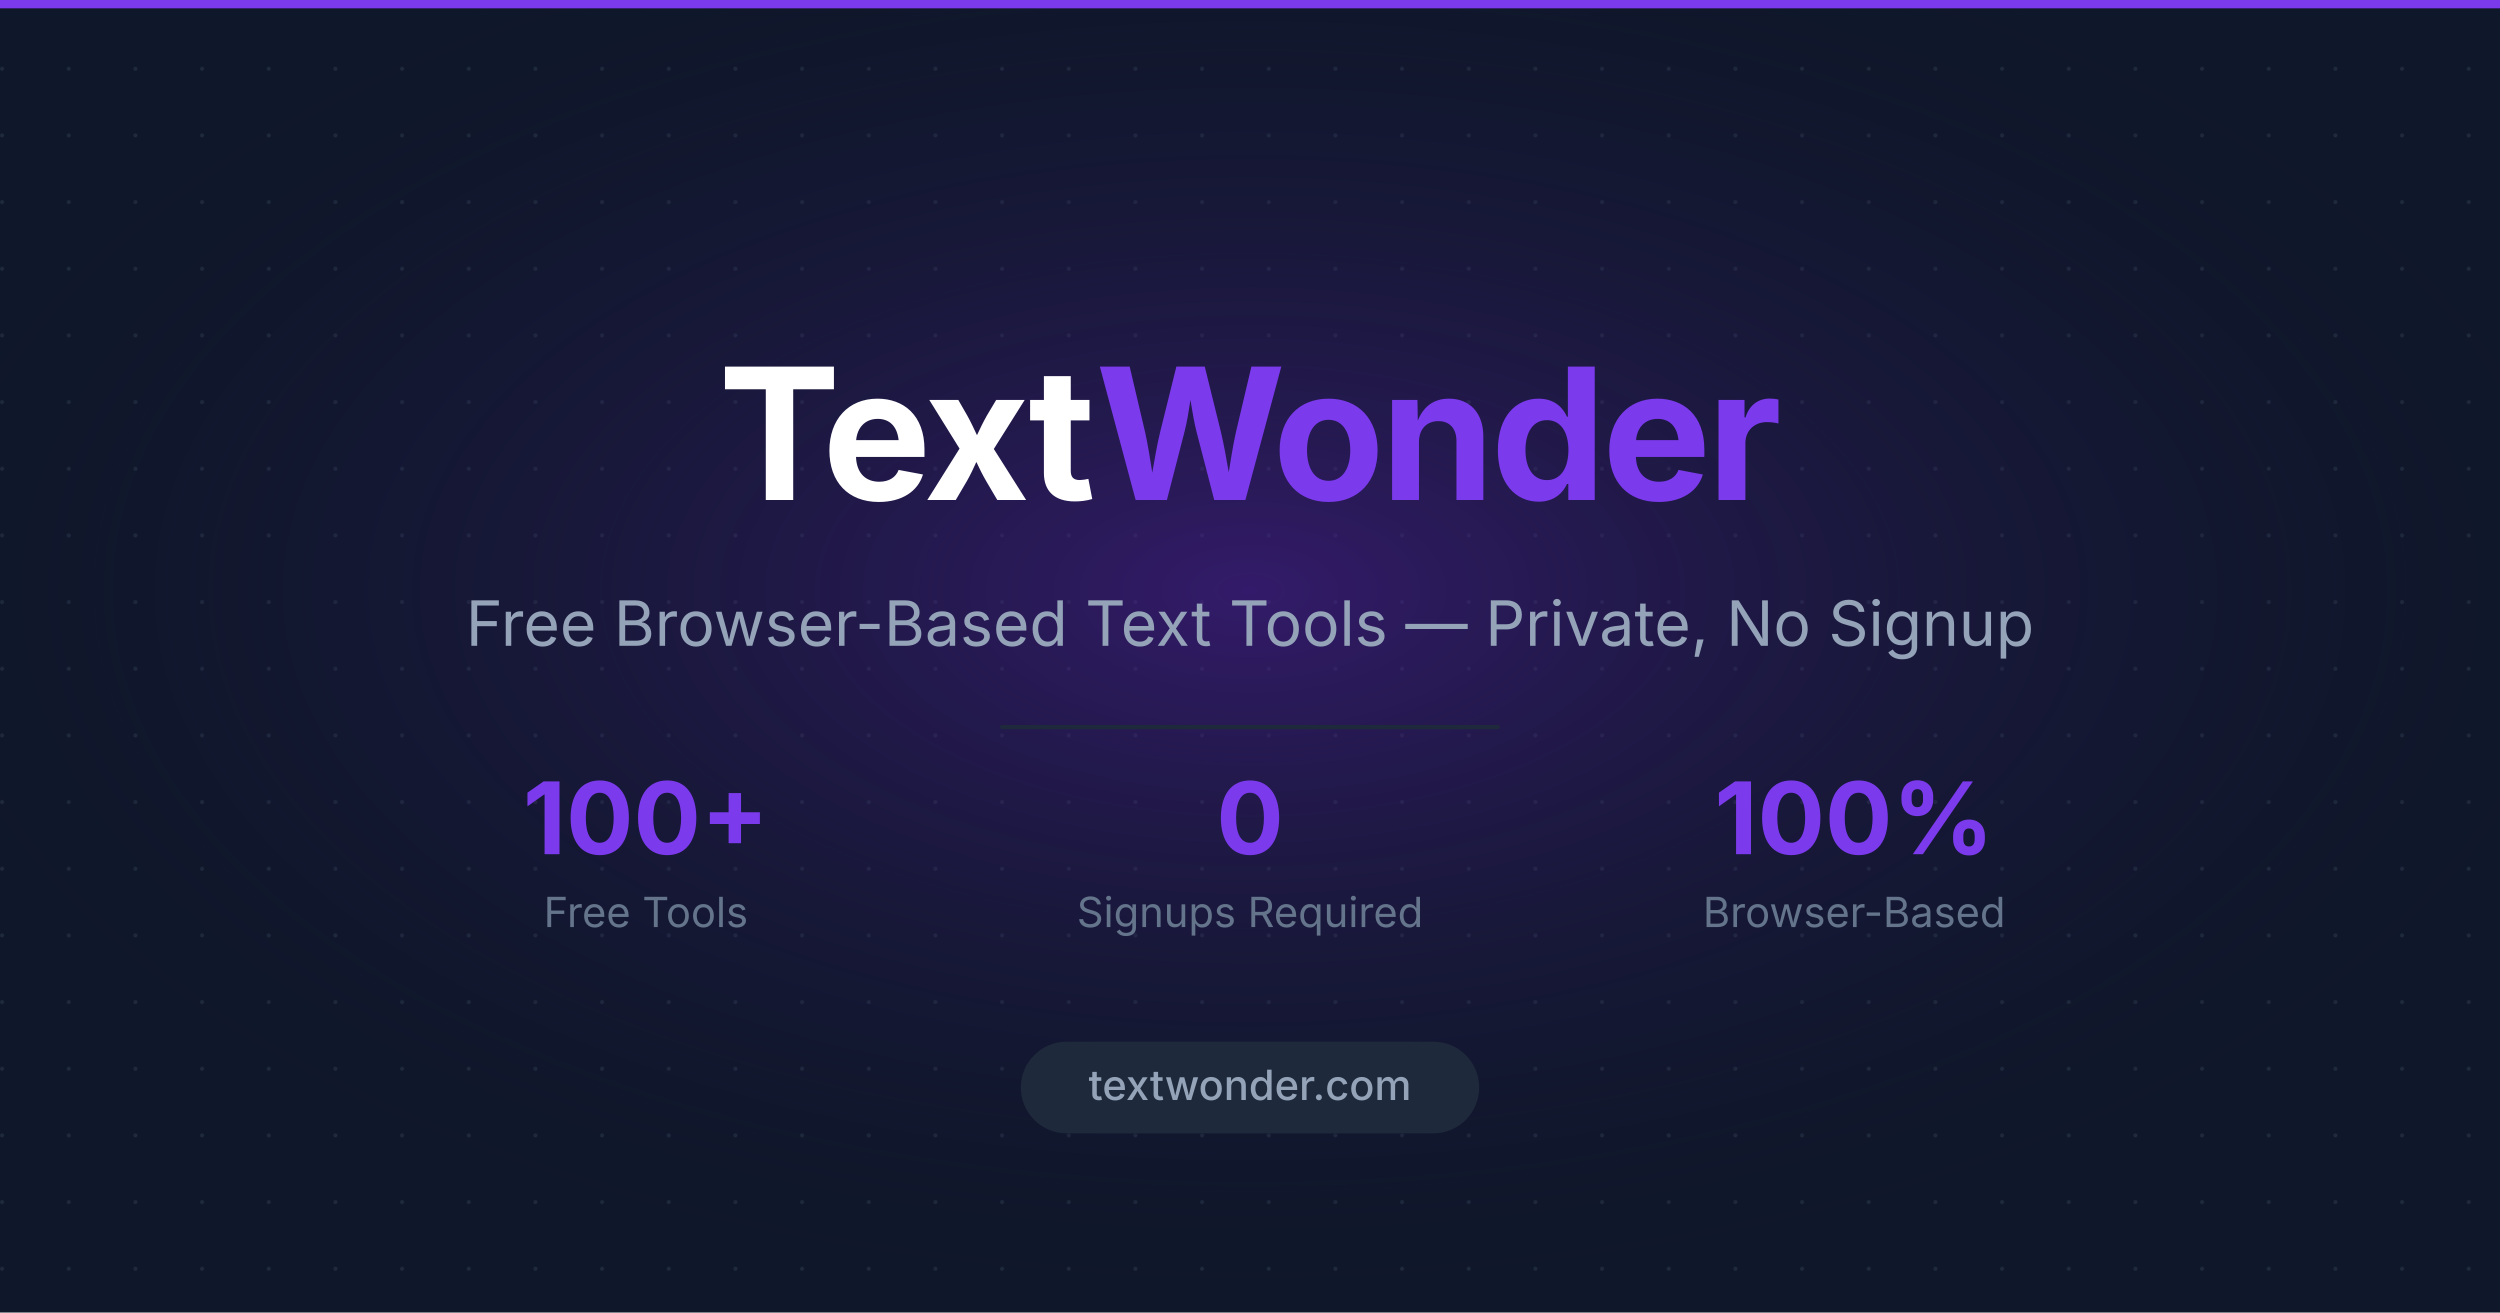
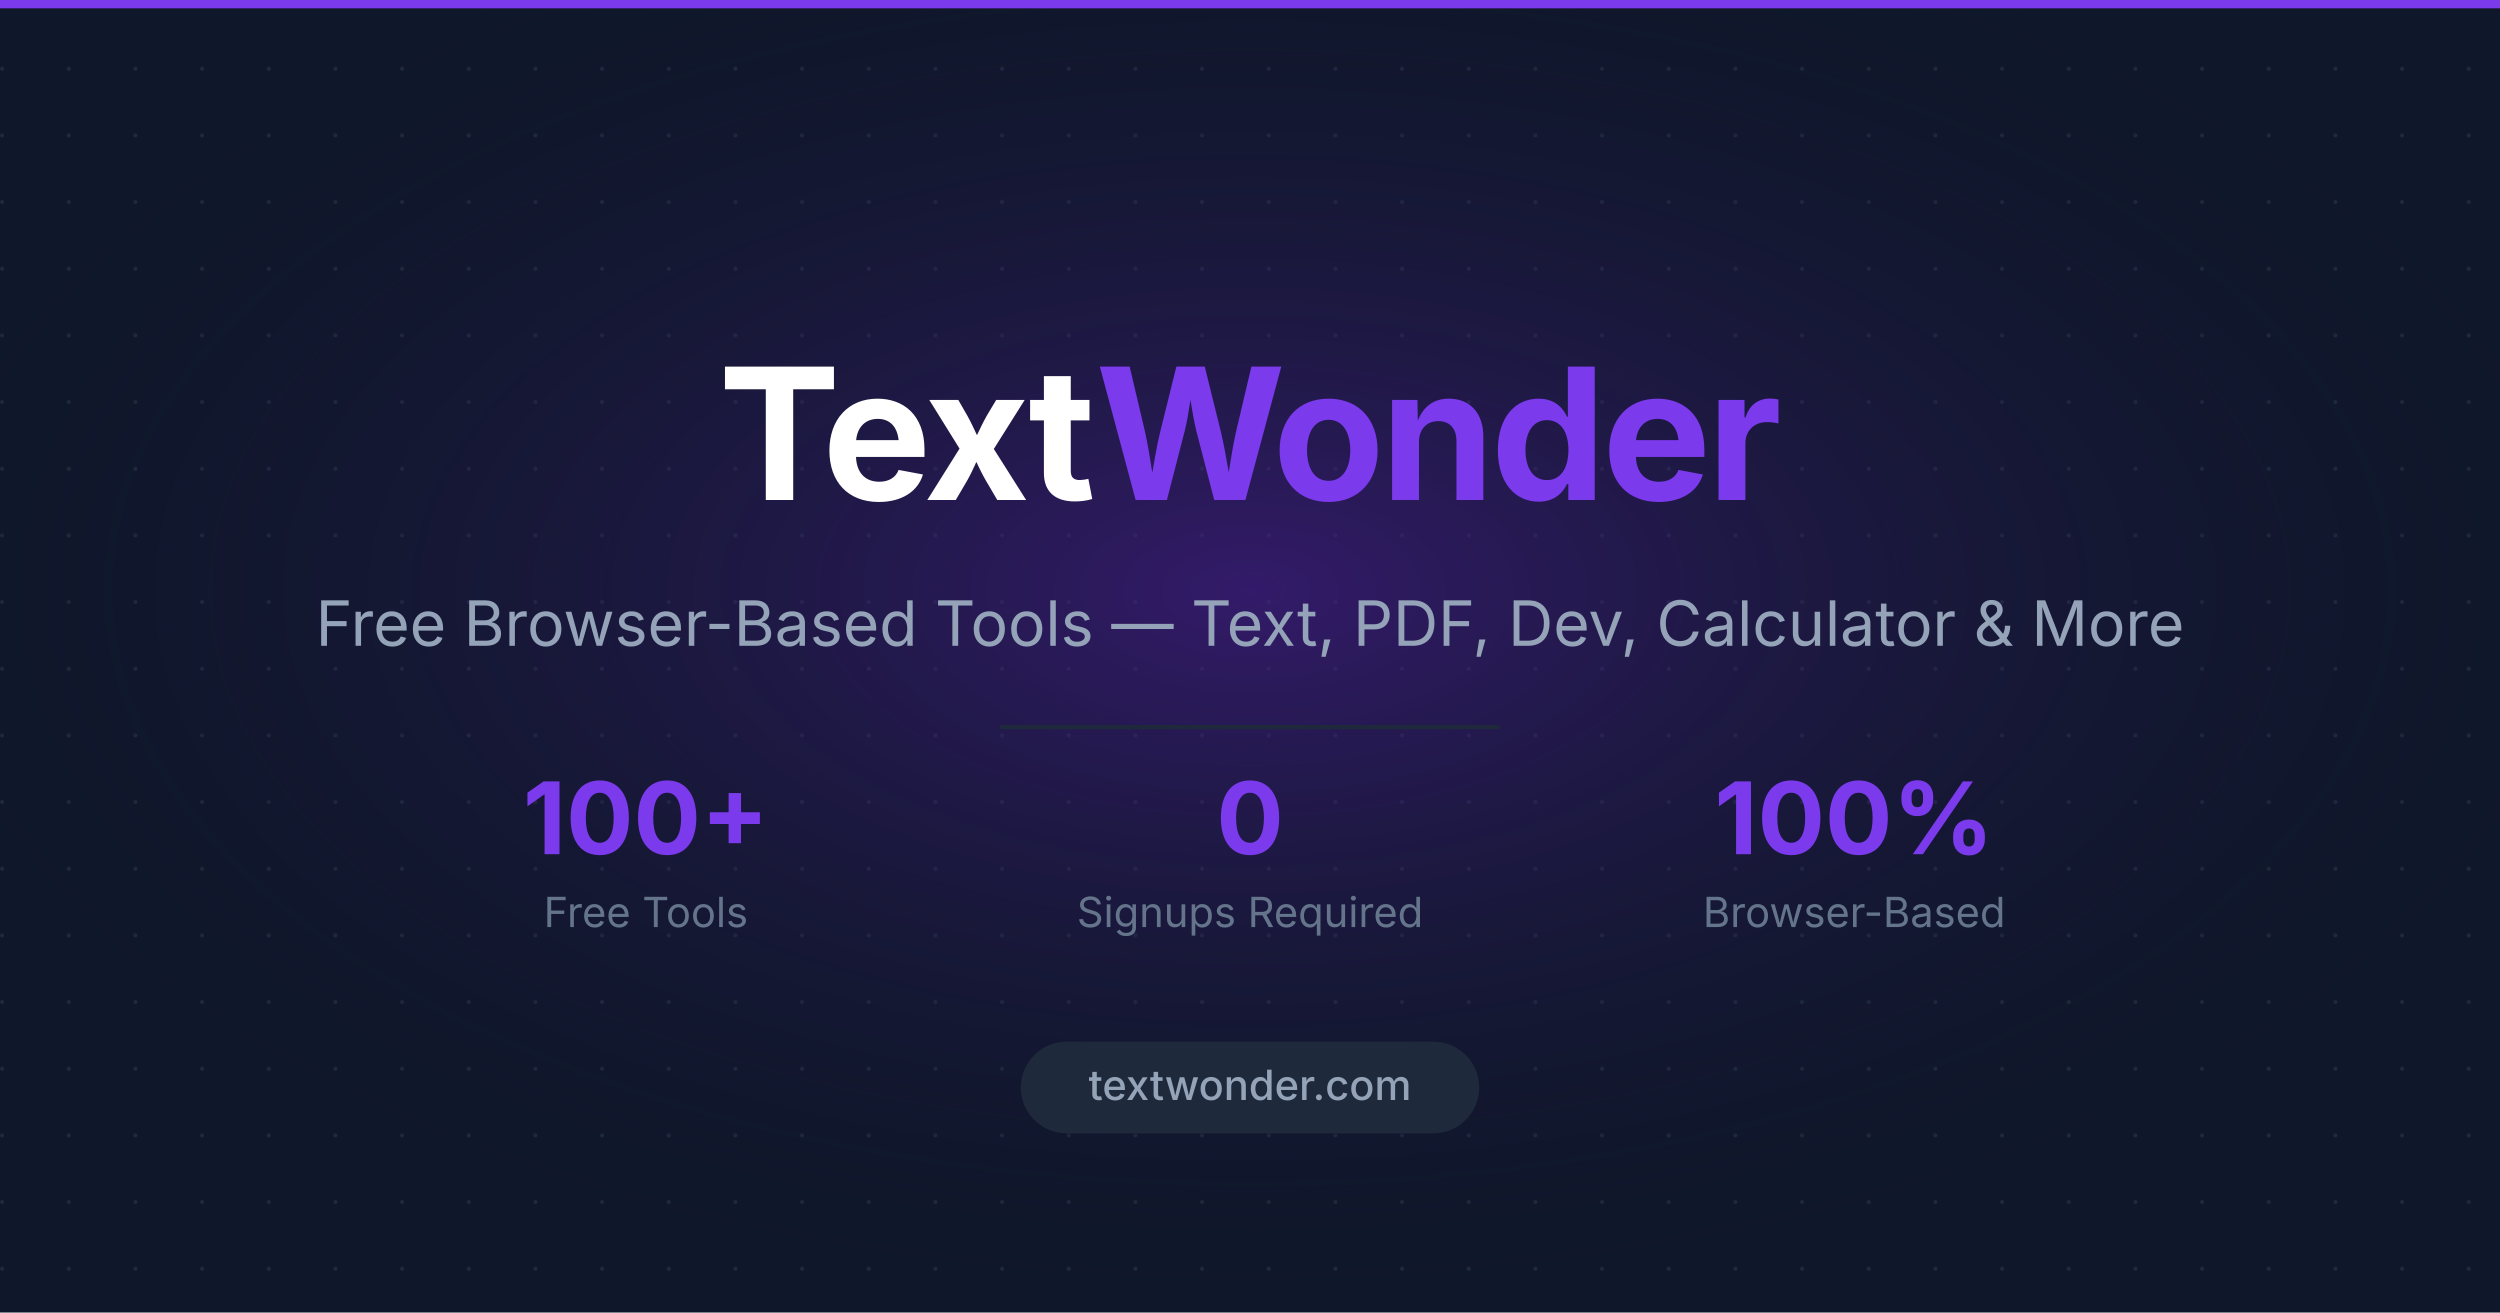
<svg xmlns="http://www.w3.org/2000/svg" width="1200" height="630" viewBox="0 0 1200 630">
  <defs>
    <radialGradient id="glow" cx="50%" cy="45%" r="55%">
      <stop offset="0%" stop-color="#4c1d95" stop-opacity="0.6" />
      <stop offset="100%" stop-color="#0f172a" stop-opacity="0" />
    </radialGradient>
    <pattern id="dots" x="0" y="0" width="32" height="32" patternUnits="userSpaceOnUse">
      <circle cx="1" cy="1" r="1" fill="#1e293b" />
    </pattern>
  </defs>
  <rect width="1200" height="630" fill="#0f172a" />
  <rect width="1200" height="630" fill="url(#dots)" />
  <rect width="1200" height="630" fill="url(#glow)" />
  <rect x="0" y="0" width="1200" height="4" fill="#7c3aed" />
  <text x="600" y="240" font-family="system-ui,-apple-system,sans-serif" font-size="88" font-weight="700" text-anchor="middle" fill="#ffffff" letter-spacing="-2">Text<tspan fill="#7c3aed">Wonder</tspan>
  </text>
-   <text x="600" y="310" font-family="system-ui,-apple-system,sans-serif" font-size="30" font-weight="400" text-anchor="middle" fill="#94a3b8">Free Browser-Based Text Tools — Private, No Signup</text>
+   <text x="600" y="310" font-family="system-ui,-apple-system,sans-serif" font-size="30" font-weight="400" text-anchor="middle" fill="#94a3b8">Free Browser-Based Tools — Text, PDF, Dev, Calculator &amp; More</text>
  <rect x="480" y="348" width="240" height="2" fill="#1e293b" rx="1" />
  <text x="310" y="410" font-family="system-ui,-apple-system,sans-serif" font-size="48" font-weight="700" text-anchor="middle" fill="#7c3aed">100+</text>
  <text x="310" y="445" font-family="system-ui,-apple-system,sans-serif" font-size="20" text-anchor="middle" fill="#64748b">Free Tools</text>
  <text x="600" y="410" font-family="system-ui,-apple-system,sans-serif" font-size="48" font-weight="700" text-anchor="middle" fill="#7c3aed">0</text>
  <text x="600" y="445" font-family="system-ui,-apple-system,sans-serif" font-size="20" text-anchor="middle" fill="#64748b">Signups Required</text>
  <text x="890" y="410" font-family="system-ui,-apple-system,sans-serif" font-size="48" font-weight="700" text-anchor="middle" fill="#7c3aed">100%</text>
  <text x="890" y="445" font-family="system-ui,-apple-system,sans-serif" font-size="20" text-anchor="middle" fill="#64748b">Browser-Based</text>
  <rect x="490" y="500" width="220" height="44" rx="22" fill="#1e293b" />
  <text x="600" y="528" font-family="system-ui,-apple-system,sans-serif" font-size="20" font-weight="500" text-anchor="middle" fill="#94a3b8">textwonder.com</text>
</svg>
